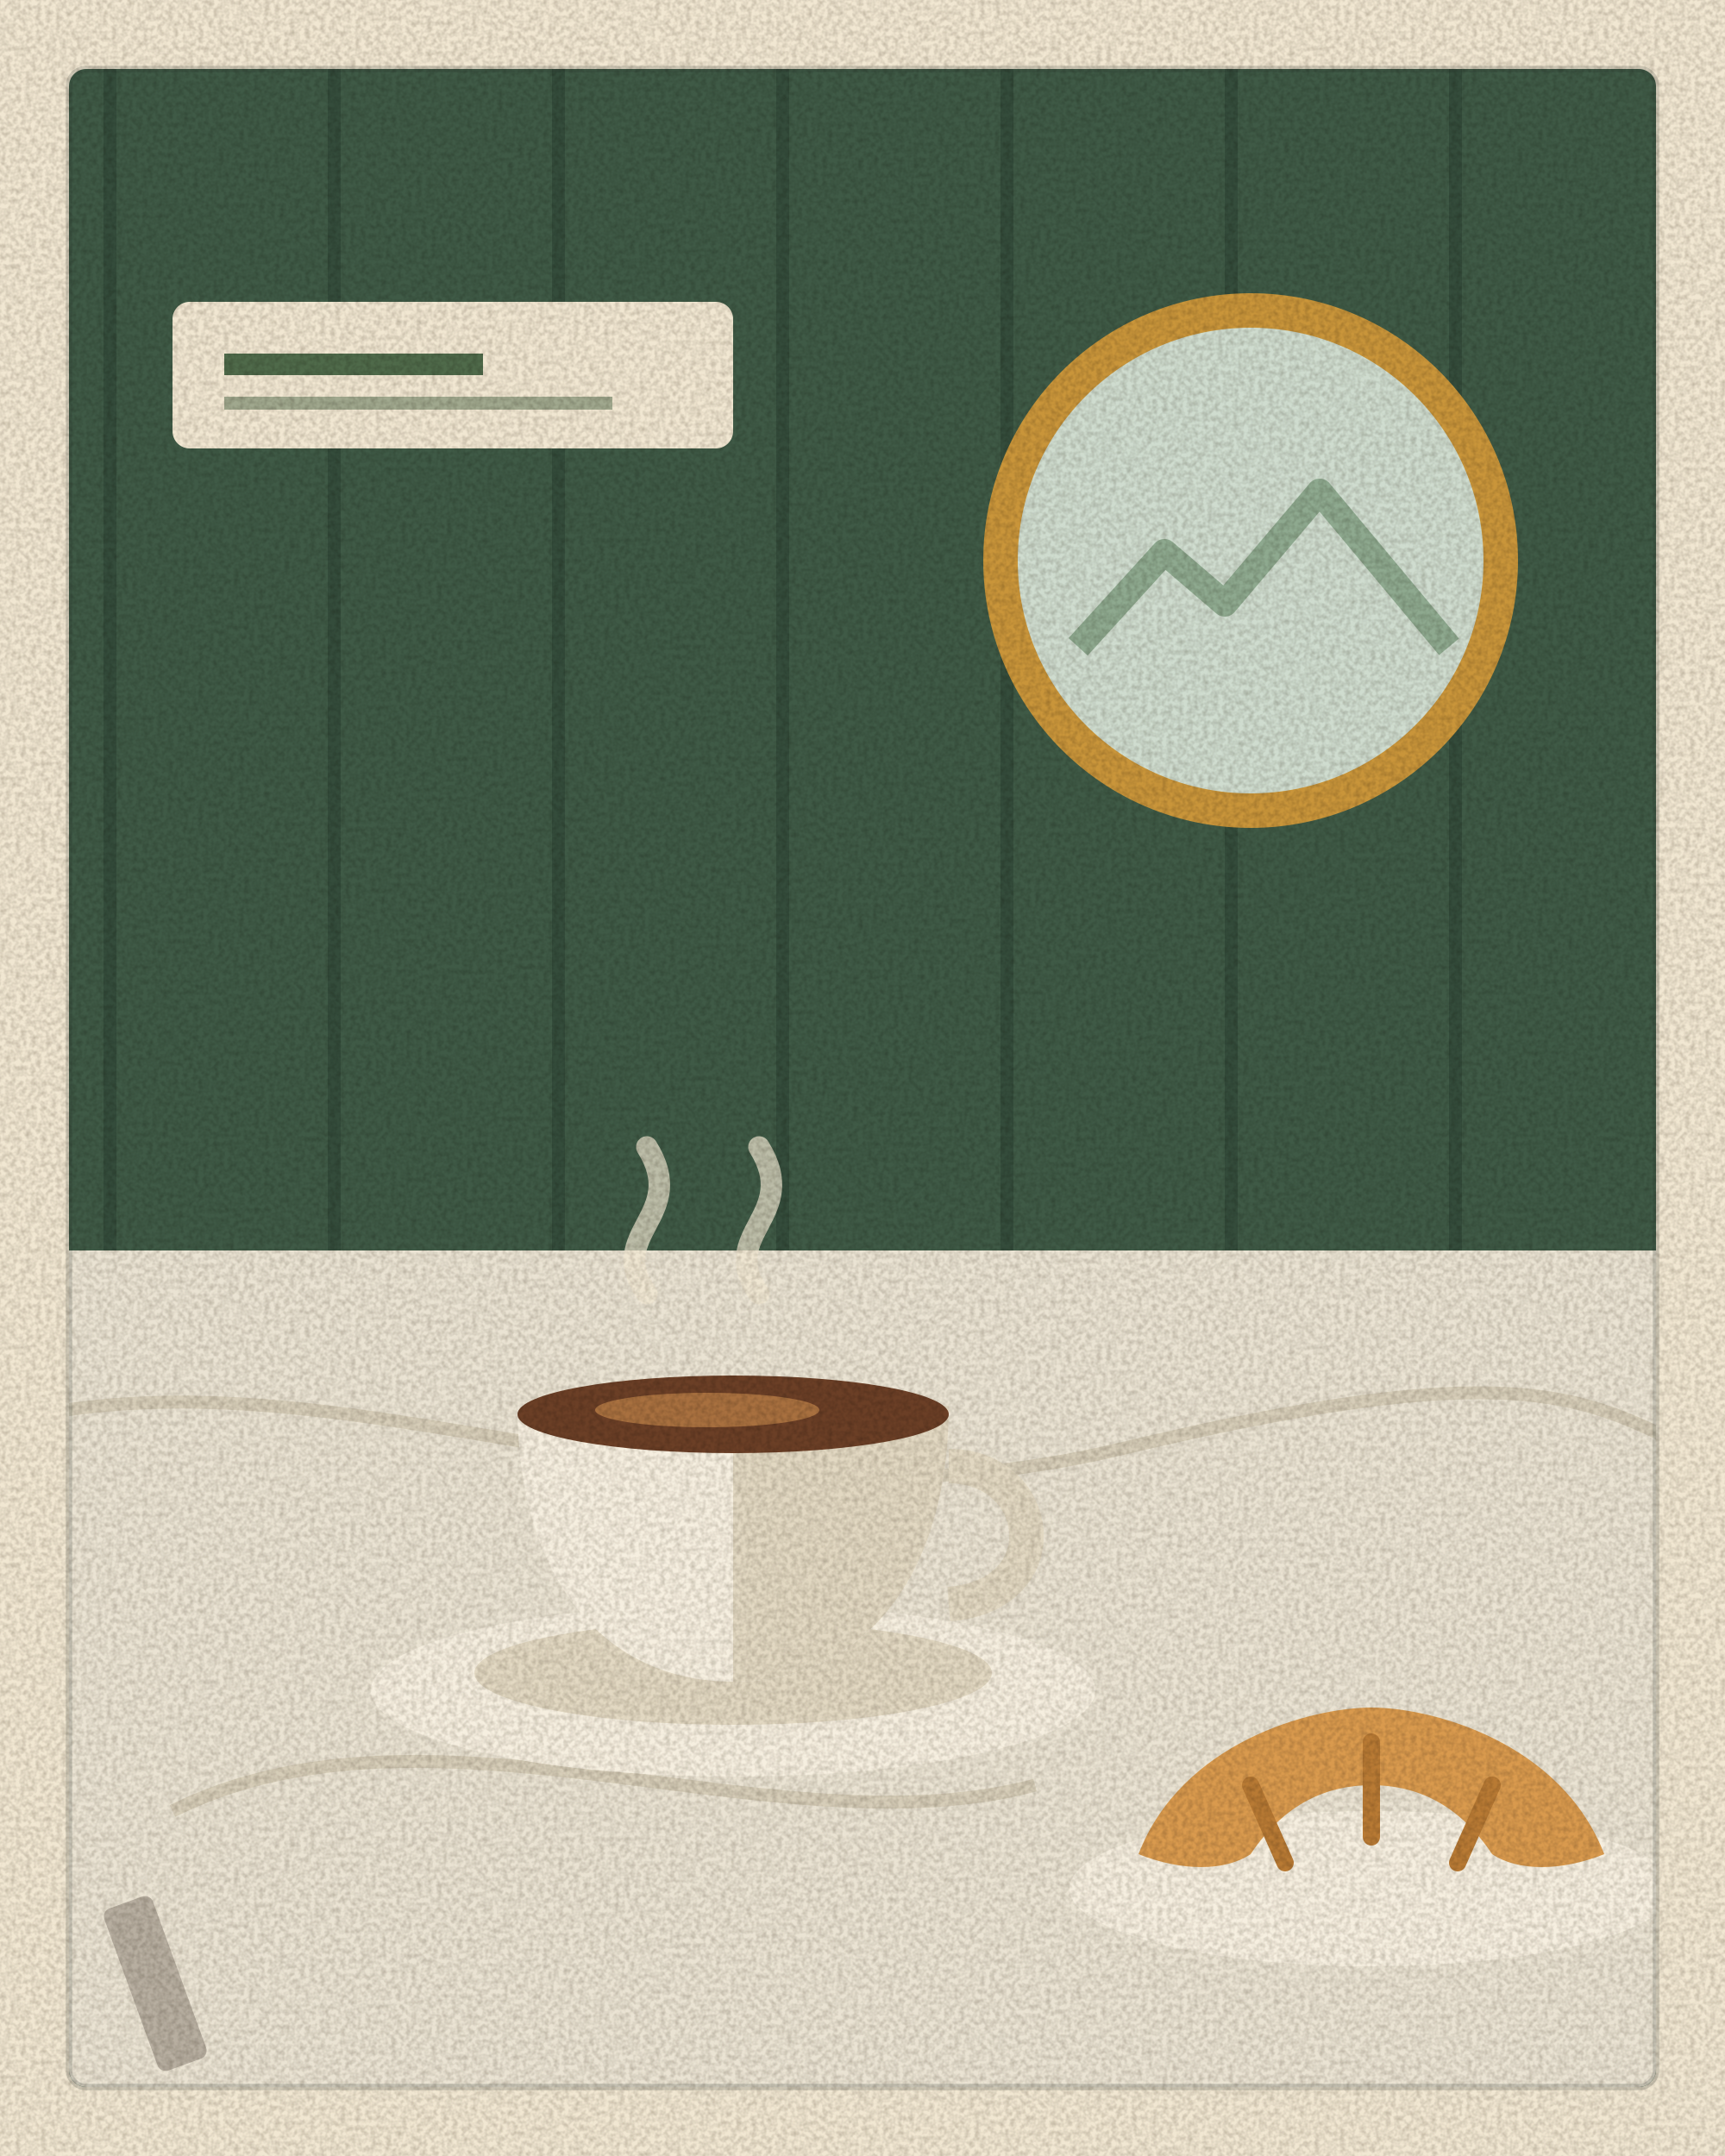
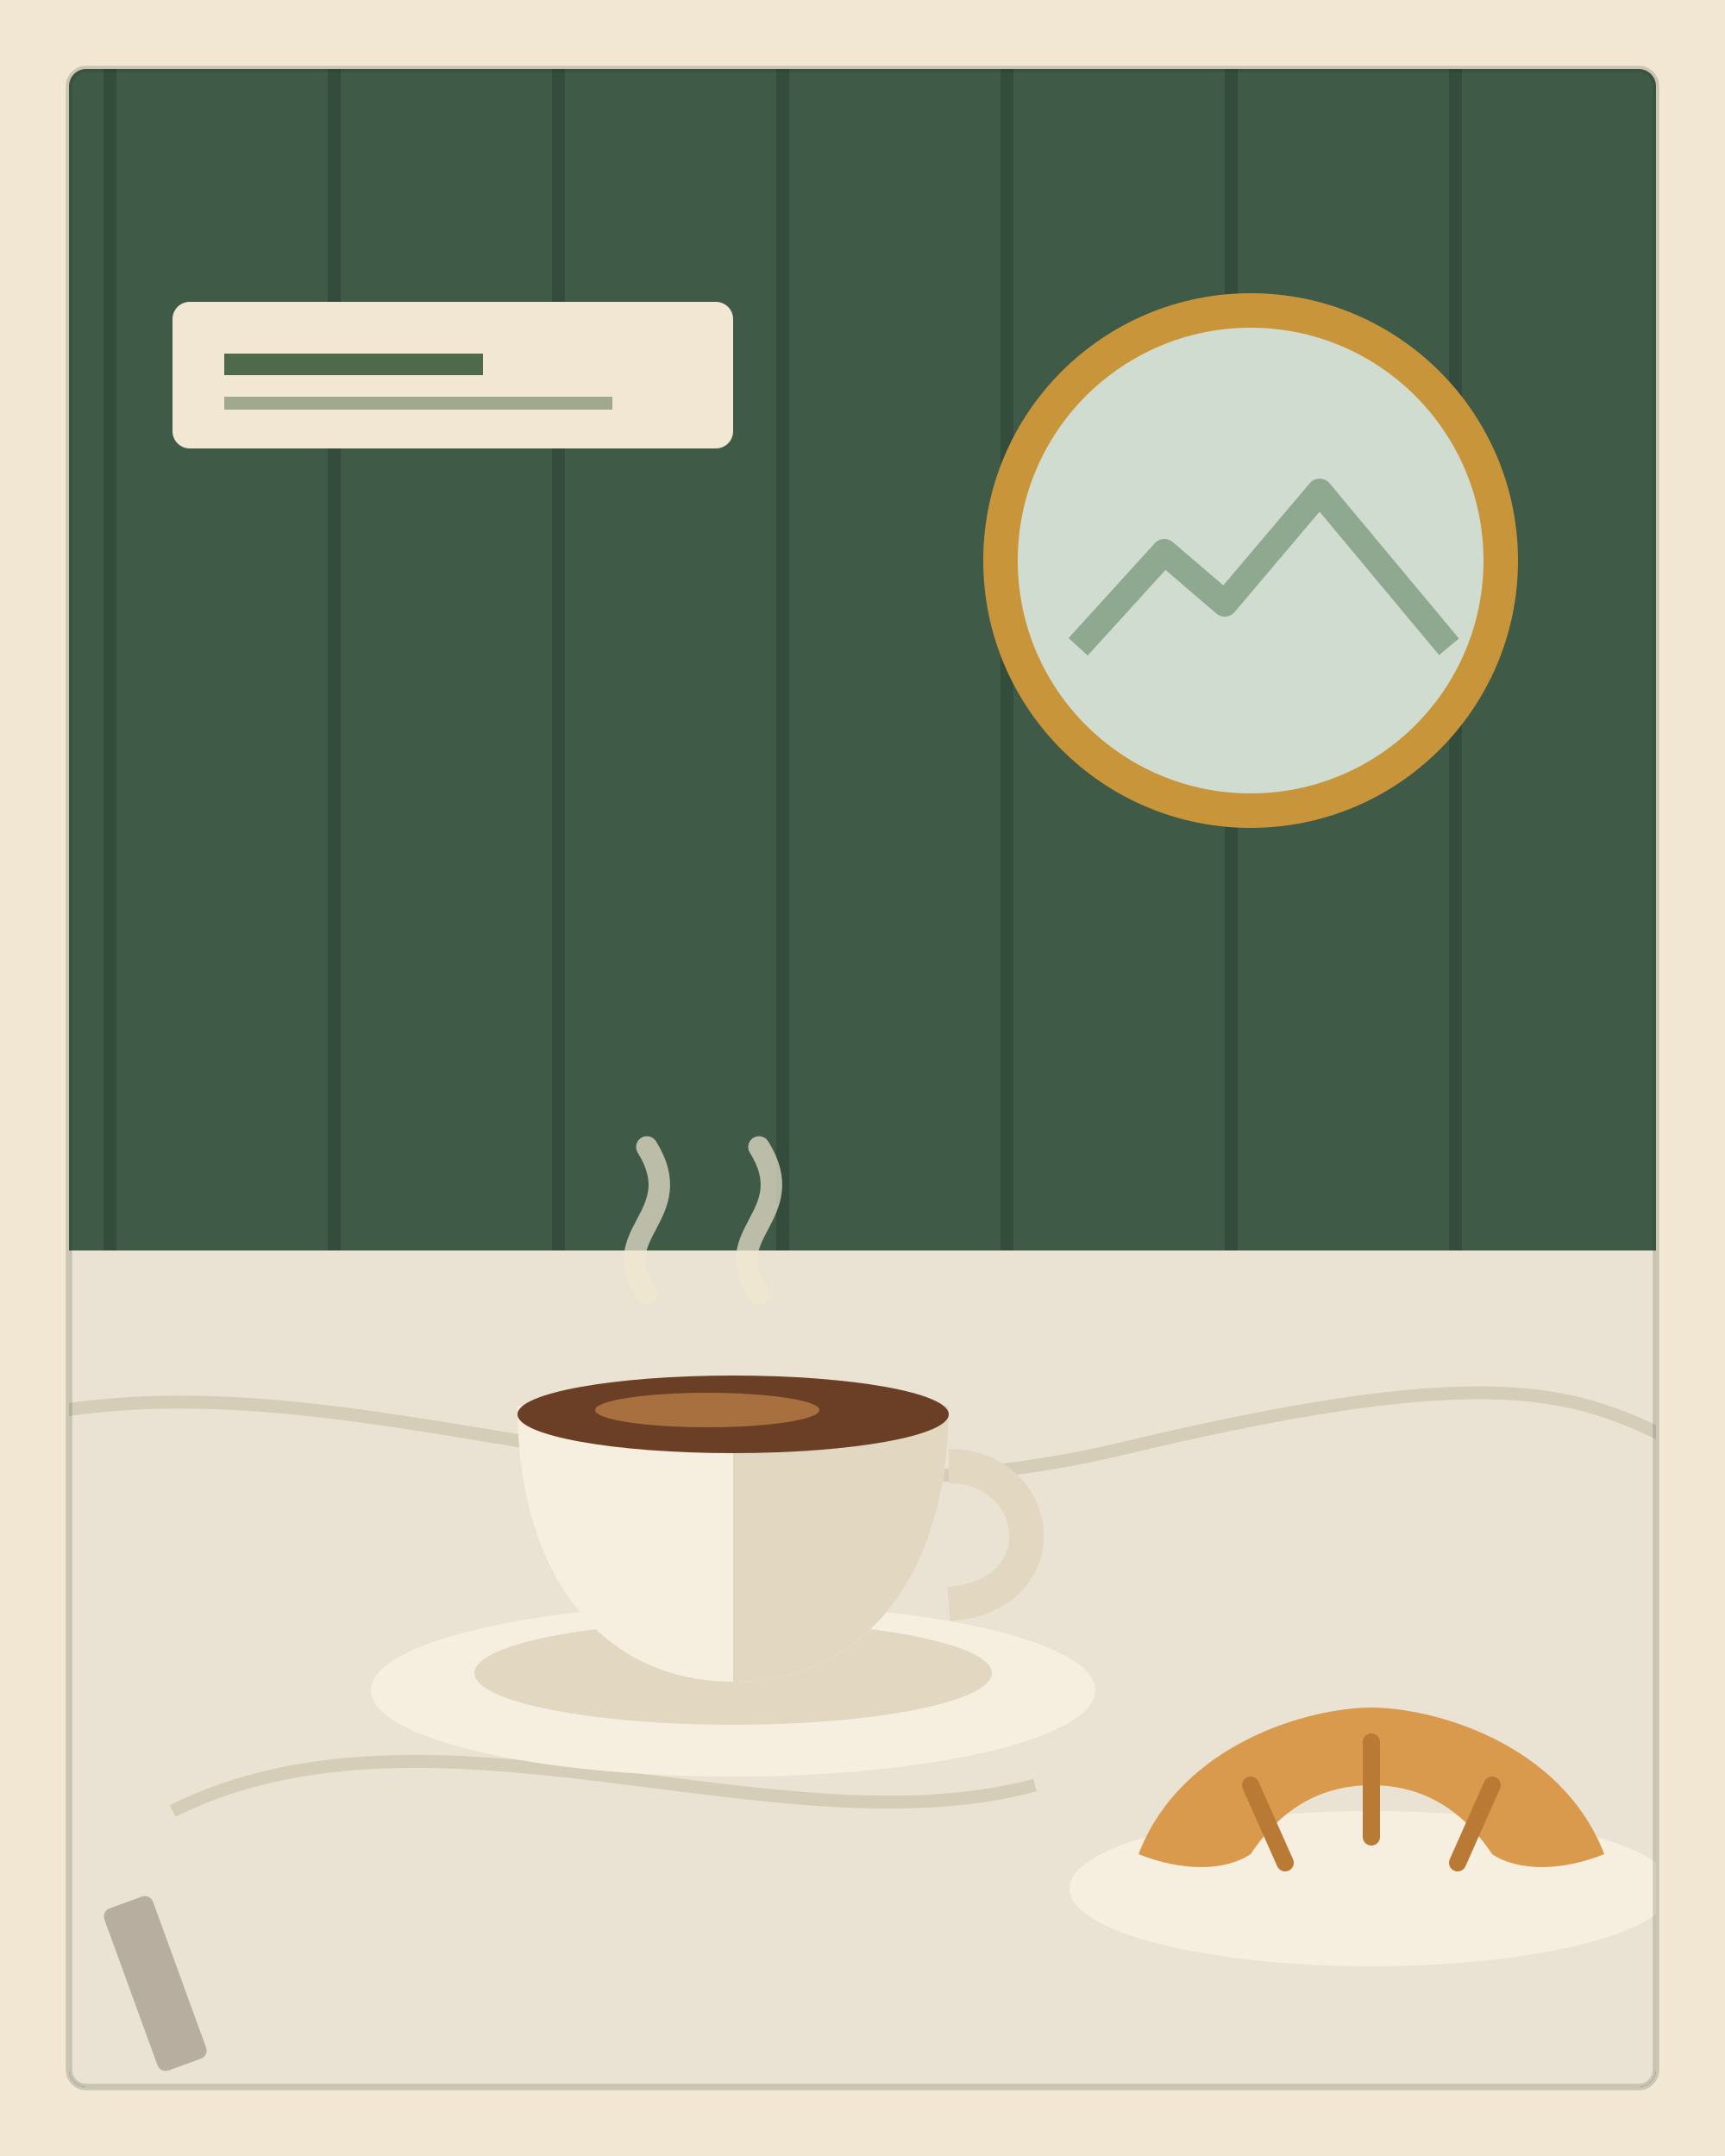
<svg xmlns="http://www.w3.org/2000/svg" preserveAspectRatio="xMidYMid slice" class="sp-art" viewBox="0 0 400 500" role="img" aria-label="An espresso and a gipfeli on a café table as a vintage Swiss poster">
  <defs>
    <filter id="v-coffee-grain" x="0" y="0" width="100%" height="100%">
      <feTurbulence type="fractalNoise" baseFrequency=".85" numOctaves="2" seed="4" stitchTiles="stitch" />
      <feColorMatrix type="matrix" values="0 0 0 0 .14  0 0 0 0 .12  0 0 0 0 .09  0 0 0 .55 -.18" />
    </filter>
    <clipPath id="v-coffee-clip">
      <rect x="16" y="16" width="368" height="468" rx="4" />
    </clipPath>
  </defs>
  <rect width="400" height="500" fill="#f1e7d2" />
  <g clip-path="url(#v-coffee-clip)">
    <rect width="400" height="500" fill="#3f5a46" />
    <rect x="24" y="0" width="3" height="290" fill="#344c3b" />
    <rect x="76" y="0" width="3" height="290" fill="#344c3b" />
    <rect x="128" y="0" width="3" height="290" fill="#344c3b" />
    <rect x="180" y="0" width="3" height="290" fill="#344c3b" />
    <rect x="232" y="0" width="3" height="290" fill="#344c3b" />
    <rect x="284" y="0" width="3" height="290" fill="#344c3b" />
    <rect x="336" y="0" width="3" height="290" fill="#344c3b" />
    <rect x="388" y="0" width="3" height="290" fill="#344c3b" />
    <circle cx="290" cy="130" r="62" fill="#c9953a" />
    <circle cx="290" cy="130" r="54" fill="#cfdccf" />
    <path d="M250 150l20-22 14 12 22-26 30 36" fill="none" stroke="#8ea98f" stroke-width="6" stroke-linejoin="round" />
    <rect x="40" y="70" width="130" height="34" rx="4" fill="#f1e7d2" />
    <rect x="52" y="82" width="60" height="5" fill="#4f6a4a" />
    <rect x="52" y="92" width="90" height="3" fill="#4f6a4a" opacity=".5" />
    <rect y="290" width="400" height="210" fill="#eae3d3" />
    <path d="M0 330c80-20 160 30 260 6s110-10 140 4M40 420c60-30 140 10 200-6" fill="none" stroke="#d6cdb8" stroke-width="3" />
    <ellipse cx="170" cy="392" rx="84" ry="20" fill="#f6efe0" />
    <ellipse cx="170" cy="388" rx="60" ry="12" fill="#e2d8c2" />
    <path d="M120 326h100c0 40-20 64-50 64s-50-24-50-64z" fill="#f6efe0" />
    <path d="M170 326h50c0 40-20 64-50 64z" fill="#e2d8c2" />
    <path d="M220 340c22 0 26 30 0 32" fill="none" stroke="#e2d8c2" stroke-width="8" />
    <ellipse cx="170" cy="328" rx="50" ry="9" fill="#6b3f26" />
    <ellipse cx="164" cy="327" rx="26" ry="4" fill="#a8703f" />
    <path d="M150 300c-10-14 10-18 0-34M176 300c-10-14 10-18 0-34" fill="none" stroke="#f1e7d2" stroke-width="5" stroke-linecap="round" opacity=".7" />
    <ellipse cx="318" cy="438" rx="70" ry="18" fill="#f6efe0" />
    <path d="M264 430c10-26 40-34 54-34s44 8 54 34c-10 4-20 4-26 0-8-12-18-16-28-16s-20 4-28 16c-6 4-16 4-26 0z" fill="#d99a4e" />
    <path d="M290 414l8 18M318 404v22M346 414l-8 18" stroke="#b87a34" stroke-width="4" stroke-linecap="round" />
    <rect x="30" y="440" width="12" height="40" rx="2" fill="#b7aea0" transform="rotate(-20 36 460)" />
  </g>
  <rect x="16" y="16" width="368" height="468" rx="4" fill="none" stroke="#23302a" stroke-opacity=".18" stroke-width="1.5" />
-   <rect width="400" height="500" filter="url(#v-coffee-grain)" style="mix-blend-mode:multiply" />
</svg>
